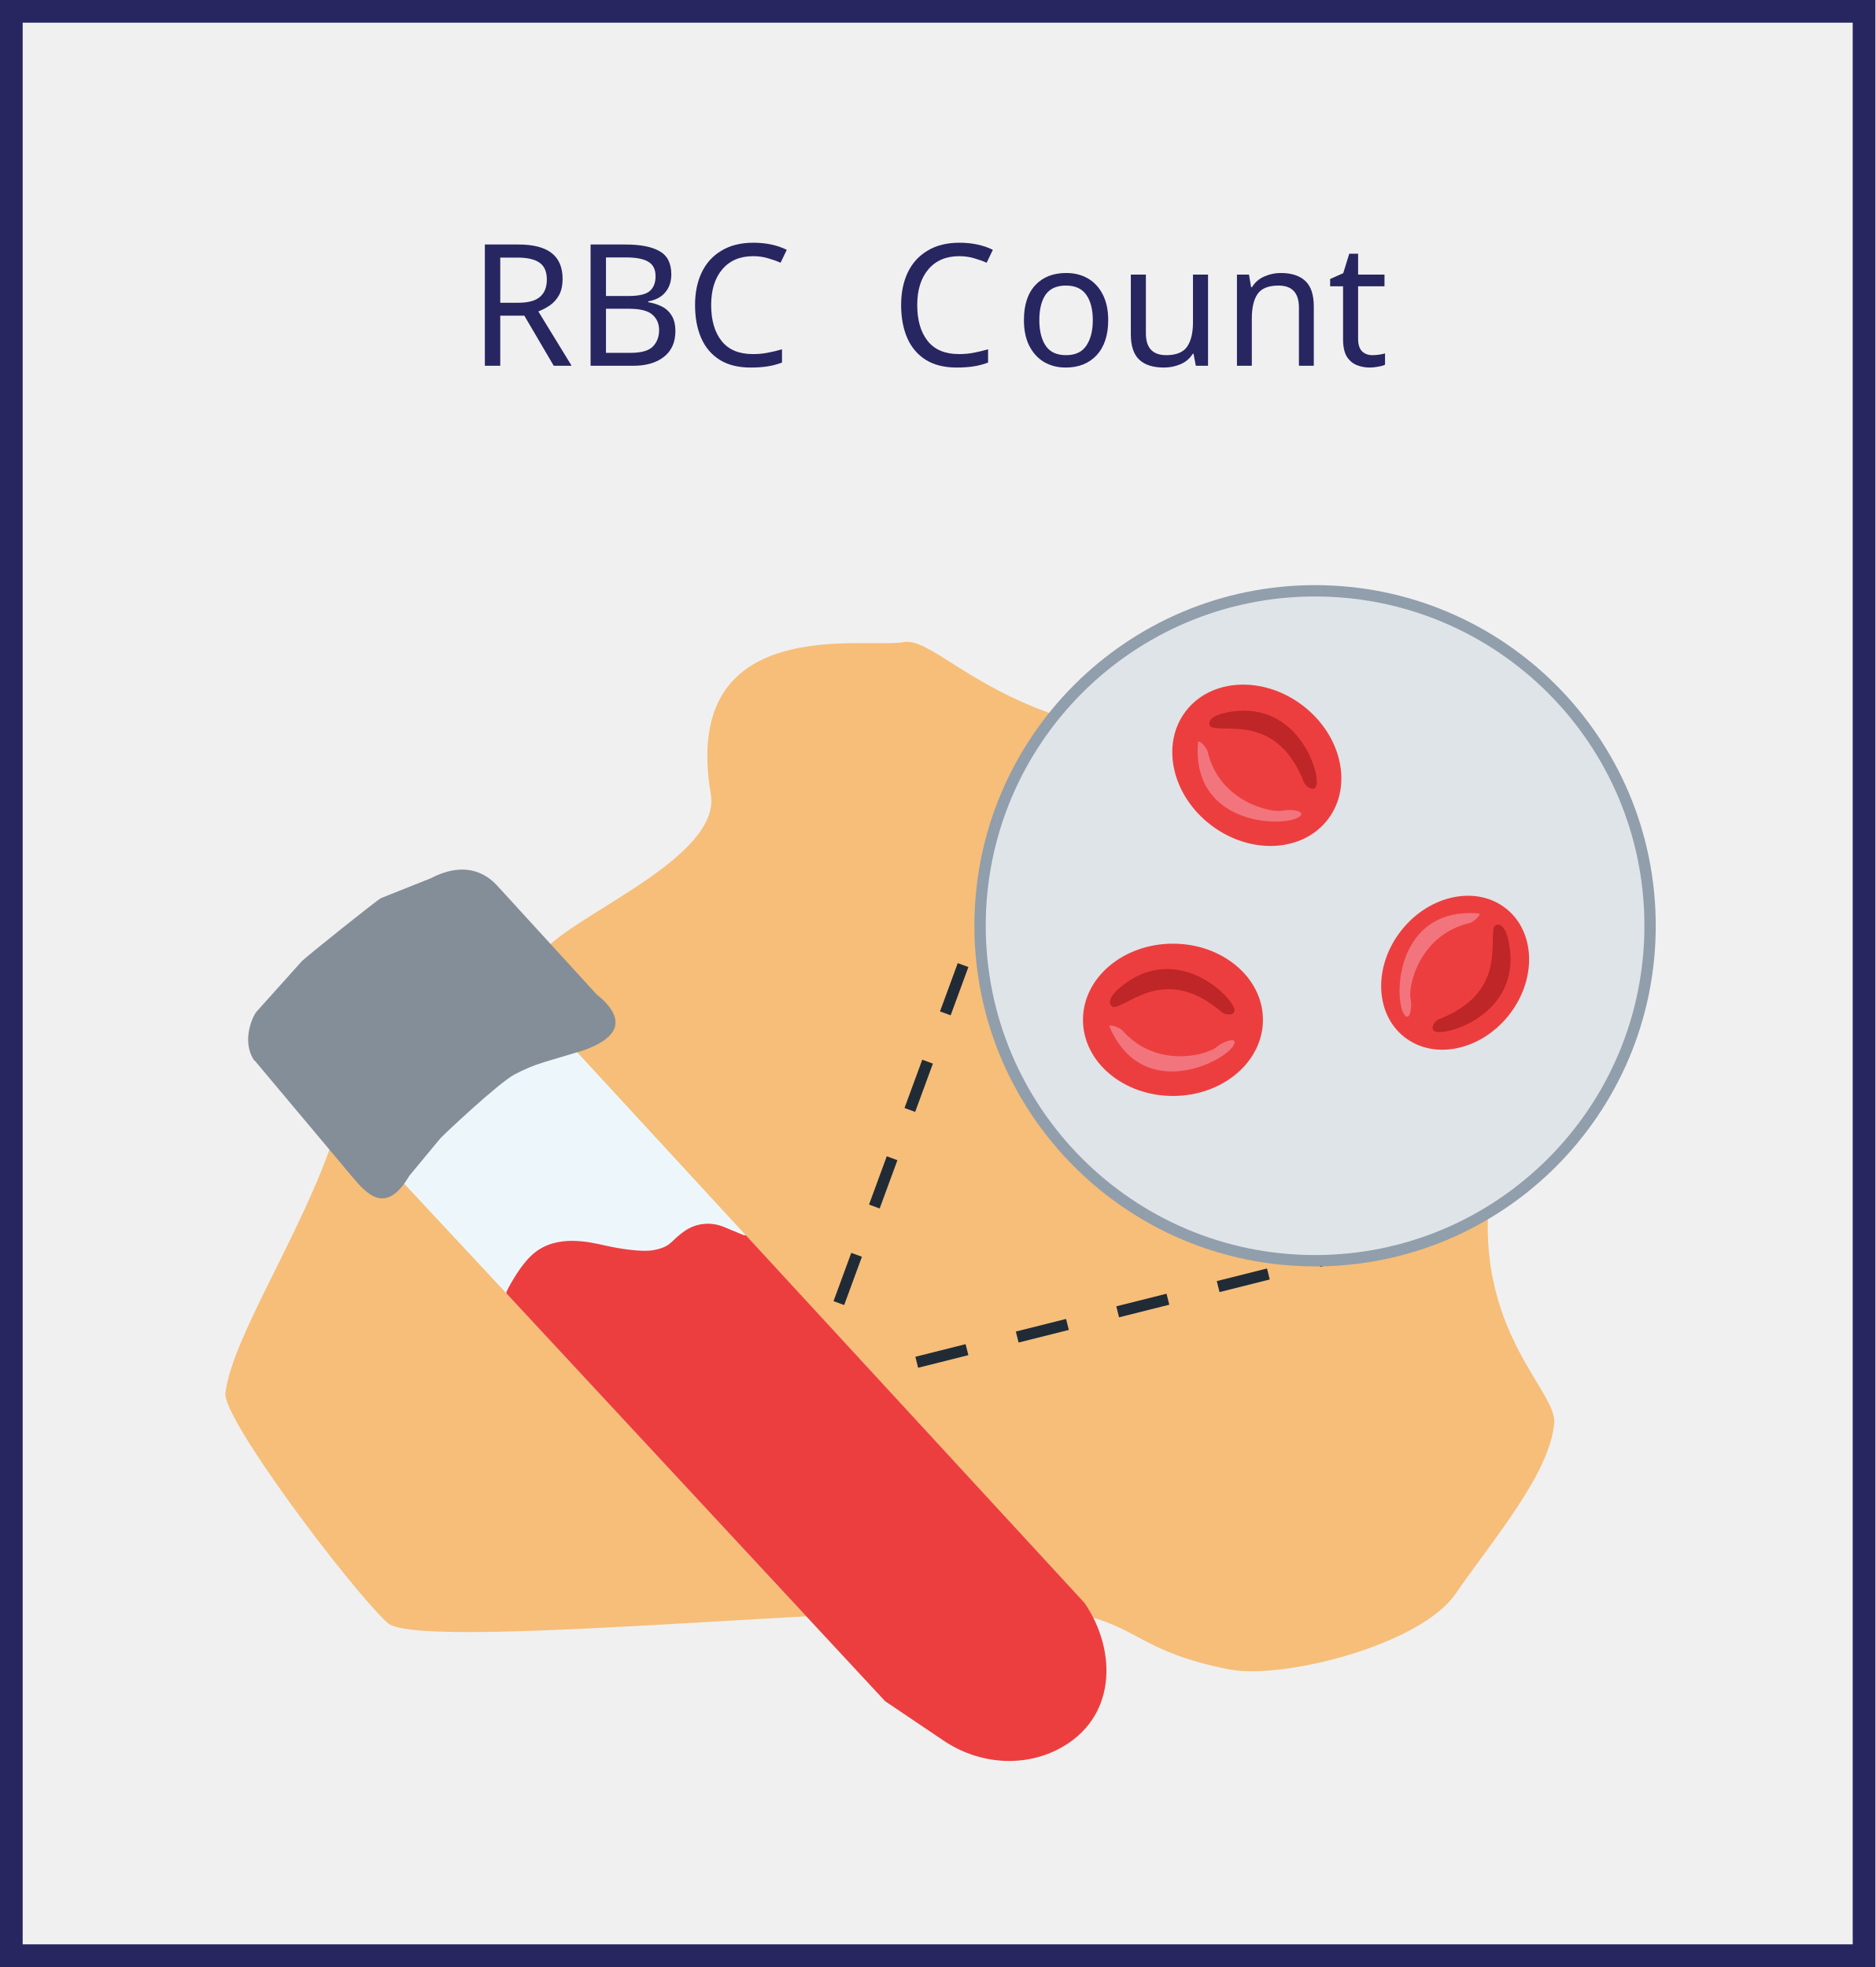
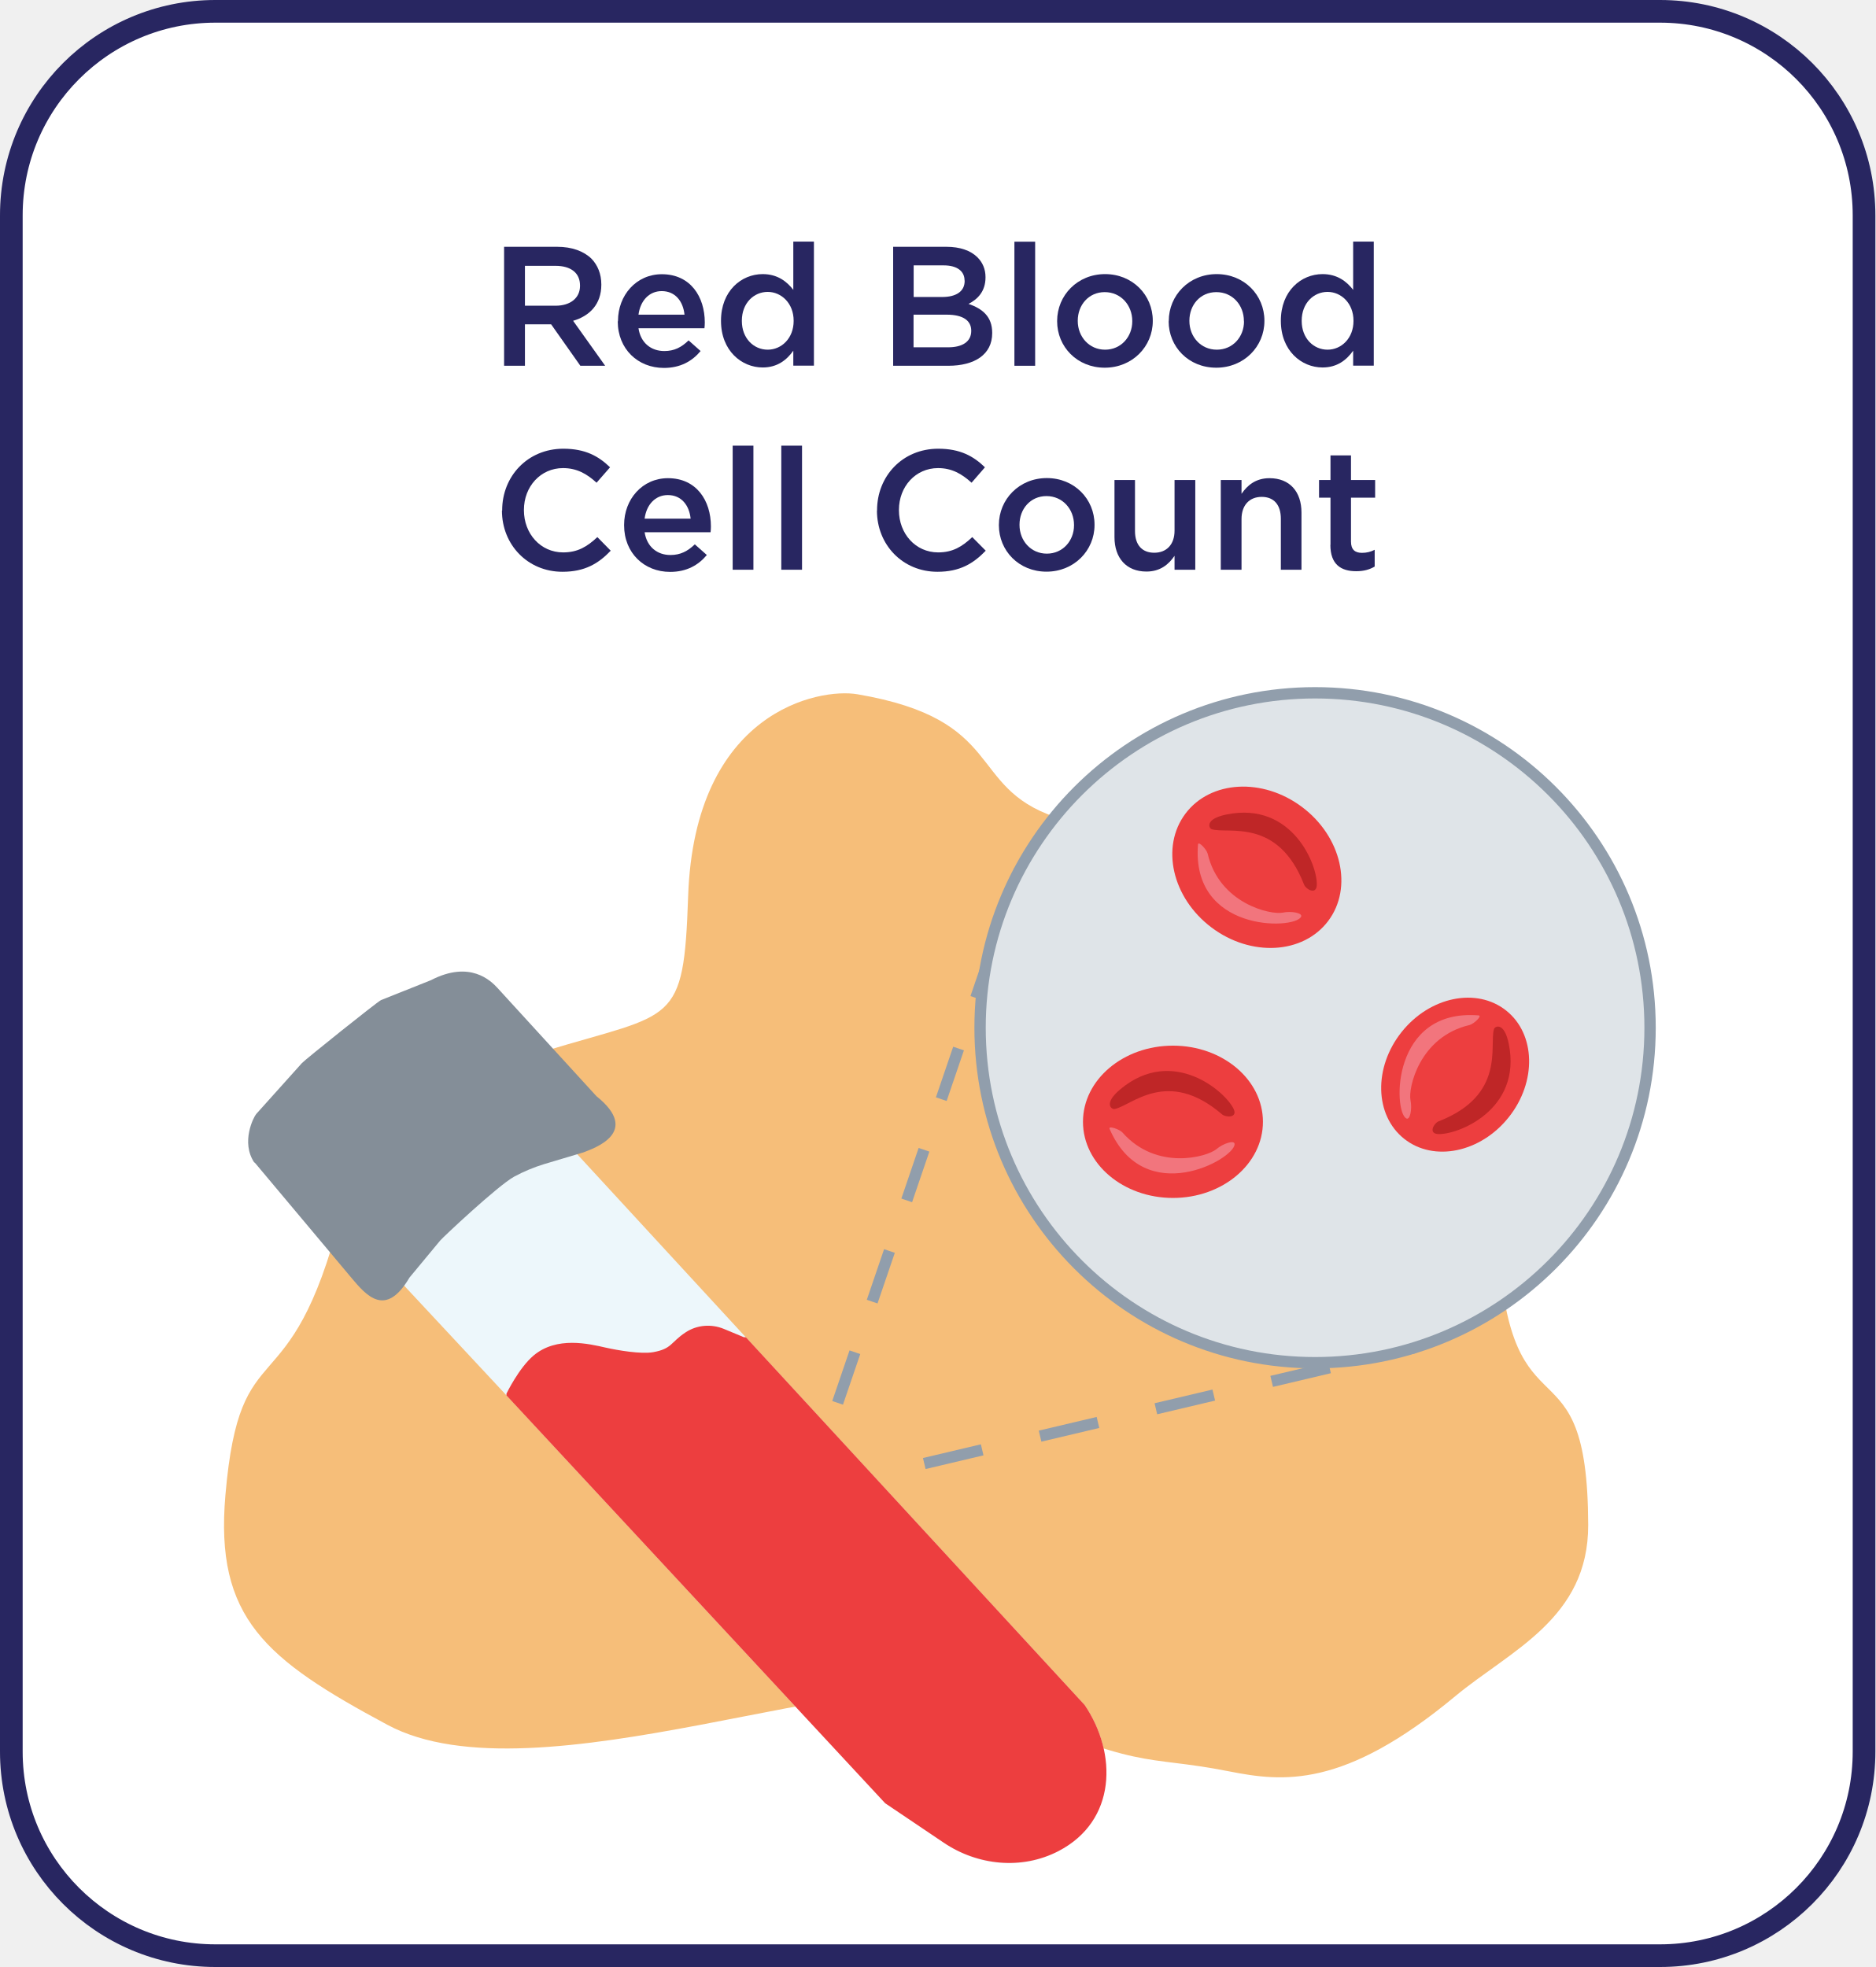
- <svg xmlns="http://www.w3.org/2000/svg" id="Cards" viewBox="0 0 165.48 173.59">
+ <svg xmlns="http://www.w3.org/2000/svg" id="Layer_2" data-name="Layer 2" viewBox="0 0 165.48 173.59">
  <defs>
    <style>
      .cls-1 {
-         stroke-dasharray: 0 0 4.57 4.57;
+         stroke-dasharray: 0 0 4.72 4.72;
      }

      .cls-1, .cls-2, .cls-3, .cls-4, .cls-5 {
        stroke-miterlimit: 10;
      }

      .cls-1, .cls-3, .cls-4, .cls-5 {
+         stroke: #919eac;
+       }
+ 
+       .cls-1, .cls-4, .cls-5 {
        fill: none;
      }

-       .cls-1, .cls-4, .cls-5 {
-         stroke: #202b36;
-       }
- 
      .cls-2 {
-         fill: #dfe4e8;
-         stroke: #919eac;
-       }
- 
-       .cls-3 {
+         fill: #fff;
        stroke: #282661;
        stroke-width: 2px;
      }

+       .cls-3 {
+         fill: #dfe4e8;
+       }
+ 
      .cls-5 {
-         stroke-dasharray: 0 0 4.54 4.54;
+         stroke-dasharray: 0 0 5.25 5.25;
      }

      .cls-6 {
-         letter-spacing: 0em;
+         fill: #282661;
+       }
+ 
+       .cls-6, .cls-7, .cls-8, .cls-9, .cls-10, .cls-11, .cls-12 {
+         stroke-width: 0px;
      }

      .cls-7 {
-         fill: #282661;
-         font-family: Gotham-Medium, Gotham;
-         font-size: 15px;
-         font-weight: 500;
+         fill: #bf2627;
      }

      .cls-8 {
-         fill: #bf2627;
-       }
- 
-       .cls-8, .cls-9, .cls-10, .cls-11, .cls-12, .cls-13 {
-         stroke-width: 0px;
+         fill: #848e98;
      }

      .cls-9 {
-         fill: #848e98;
+         fill: #ed3e3f;
      }

      .cls-10 {
-         fill: #ed3e3f;
+         fill: #edf7fb;
      }

      .cls-11 {
-         fill: #edf7fb;
+         fill: #f2757d;
      }

      .cls-12 {
-         fill: #f2757d;
-       }
- 
-       .cls-13 {
        fill: #f6be79;
      }
    </style>
  </defs>
-   <path class="cls-13" d="m30.09,98.1c4.28-17.5,16.69-12.88,18.05-14.36,2.98-3.22,15.5-8.19,14.58-13.64-2.73-16.15,13.64-12.81,17-13.43,2.2-.41,5.59,3.75,13.36,6.42,8.75,3,17.91,5.43,29.3,20.65,7.39,9.87,10.67,13.91,9.84,17.23-3.82,15.36,5.19,21.43,4.92,24.61-.38,4.42-5.13,9.93-8.74,15.12-3.12,4.48-15.21,7.56-19.97,6.62-7.88-1.55-8.06-3.89-13.54-4.92-9.77-1.84-57.71,3.61-60.7.82-3.41-3.18-14.56-18.03-14.3-20.27.61-5.33,8.06-16.08,10.2-24.84Z" />
-   <path class="cls-11" d="m23.42,91.33l21.23,22.77,33.45,36.03,5.28,3.57c2.58,1.74,5.85,2.28,8.77,1.22,6.37-2.31,6.66-8.85,3.56-13.44h0s-55.06-59.78-55.06-59.78l-17.23,9.63Z" />
-   <g>
-     <line class="cls-4" x1="87.41" y1="78.57" x2="86.54" y2="80.91" />
-     <line class="cls-5" x1="84.98" y1="85.17" x2="73.24" y2="117.12" />
-     <line class="cls-4" x1="72.46" y1="119.25" x2="71.59" y2="121.59" />
+   <g id="Cards_Updated_Copy_Outlined_" data-name="Cards (Updated | Copy Outlined)">
+     <g>
+       <rect id="Border" class="cls-2" x="1" y="1" width="163.48" height="171.59" rx="18" ry="18" />
+       <path class="cls-12" d="m30.09,107.1c4.47-17.45,8.04-11.32,18.05-14.36,11.35-3.44,12.19-2.15,12.58-13.64.56-16.37,11.58-18.41,14.94-17.83,13.13,2.24,9.65,8.15,17.42,10.82,8.75,3,17.91,5.43,29.3,20.65,7.39,9.87,9.64,13.81,9.84,17.23,1.08,17.61,7.88,7.58,7.92,24.61.02,8.28-6.88,11.08-11.74,15.12-9.84,8.18-15.21,7.56-19.97,6.62-7.88-1.55-7.26.17-21.94-6.36-9.09-4.04-39.2,9.29-52.3,2.26-10.77-5.78-15.24-9.41-14.3-20.27,1.29-15.06,5.65-7.08,10.2-24.84Z" />
+       <path class="cls-10" d="m23.42,100.33l21.23,22.77,33.45,36.03,5.28,3.57c2.58,1.74,5.85,2.28,8.77,1.22,6.37-2.31,6.66-8.85,3.56-13.44h0s-55.06-59.78-55.06-59.78l-17.23,9.63Z" />
+       <g>
+         <line class="cls-4" x1="89.96" y1="76.77" x2="89.16" y2="79.13" />
+         <line class="cls-1" x1="87.63" y1="83.6" x2="73.16" y2="126" />
+         <line class="cls-4" x1="72.4" y1="128.23" x2="71.59" y2="130.59" />
+       </g>
+       <g>
+         <line class="cls-4" x1="124.86" y1="118.92" x2="122.43" y2="119.49" />
+         <line class="cls-5" x1="117.32" y1="120.7" x2="79.01" y2="129.76" />
+         <line class="cls-4" x1="76.46" y1="130.37" x2="74.02" y2="130.94" />
+       </g>
+       <path class="cls-9" d="m44.69,122.99v.16s33.39,35.96,33.39,35.96c0,0,.02.02.03.03l5.15,3.47c3,2.03,6.9,2.42,10.12.76,5.16-2.67,5.22-8.63,2.33-12.9h0s-29.85-32.41-29.85-32.41c-.05-.05-.13-.07-.2-.04l-1.78-.74c-1.11-.46-2.38-.36-3.38.3-1.35.89-1.19,1.45-2.86,1.75-1.08.19-3.12-.16-4.19-.4-1.5-.34-4.32-1.02-6.36.69-1.3,1.09-2.4,3.37-2.4,3.37Z" />
+       <path class="cls-8" d="m22.47,102.59l8.53,10.17c1.34,1.6,3.03,3.56,5.13-.01l2.71-3.27c.22-.27,5.09-4.85,6.53-5.64.85-.46,1.74-.83,2.66-1.11l3.48-1.04c.84-.34,5.12-1.74,1.12-4.95l-8.73-9.55c-.59-.64-2.43-2.47-5.87-.69l-4.41,1.76c-.36.17-6.71,5.26-6.98,5.56l-4.03,4.49c-.23.26-1.38,2.49-.17,4.29Z" />
+       <circle class="cls-3" cx="116.04" cy="90.7" r="29.56" />
+       <ellipse class="cls-9" cx="103.5" cy="99" rx="7.94" ry="6.72" />
+       <ellipse class="cls-9" cx="110.9" cy="76.53" rx="6.65" ry="7.88" transform="translate(-16.93 119.14) rotate(-53.04)" />
+       <ellipse class="cls-9" cx="128.4" cy="94.83" rx="7.23" ry="6.04" transform="translate(-25.76 136.24) rotate(-51.48)" />
+       <g>
+         <path class="cls-7" d="m106.92,73.18c-.25-.08-.65-.9,1.3-1.3,5.87-1.2,8.08,4.58,7.97,6.26-.06.86-.97.33-1.12-.07-2.32-5.96-6.73-4.44-8.15-4.89Z" />
+         <path class="cls-11" d="m106.56,75.33c-.08-.35-.82-1.16-.85-.8-.62,7.71,8.43,7.54,9.09,6.39.2-.35-.86-.54-1.61-.38-1.04.22-5.59-.77-6.63-5.21Z" />
+       </g>
+       <g>
+         <path class="cls-7" d="m131.83,90.81c.08-.25.9-.65,1.3,1.3,1.2,5.87-4.58,8.08-6.26,7.97-.86-.06-.33-.97.07-1.12,5.96-2.32,4.44-6.73,4.89-8.15Z" />
+         <path class="cls-11" d="m129.67,90.46c.35-.08,1.16-.82.8-.85-7.71-.62-7.54,8.43-6.39,9.09.35.2.54-.86.38-1.61-.22-1.04.77-5.59,5.21-6.63Z" />
+       </g>
+       <g>
+         <path class="cls-7" d="m98.34,97.87c-.26.05-1-.49.54-1.76,4.61-3.83,9.28.24,9.98,1.77.36.79-.7.74-1.02.47-4.85-4.17-8.03-.74-9.49-.48Z" />
+         <path class="cls-11" d="m99.04,99.94c-.24-.27-1.27-.64-1.13-.31,3.08,7.09,10.99,2.68,11.03,1.35.01-.41-1.01-.07-1.6.43-.82.69-5.29,1.95-8.3-1.47Z" />
+       </g>
+       <g>
+         <path class="cls-6" d="m44.48,21.78h4.68c1.32,0,2.35.39,3.03,1.05.55.57.87,1.35.87,2.27v.03c0,1.73-1.04,2.76-2.49,3.18l2.83,3.97h-2.19l-2.58-3.66h-2.31v3.66h-1.84v-10.5Zm4.54,5.2c1.32,0,2.16-.69,2.16-1.75v-.03c0-1.12-.81-1.74-2.17-1.74h-2.69v3.52h2.7Z" />
+         <path class="cls-6" d="m54.53,28.35v-.03c0-2.26,1.61-4.12,3.87-4.12,2.52,0,3.79,1.98,3.79,4.26,0,.17-.01.33-.03.51h-5.82c.19,1.29,1.11,2.01,2.28,2.01.88,0,1.51-.33,2.14-.94l1.06.94c-.75.9-1.79,1.49-3.24,1.49-2.29,0-4.07-1.67-4.07-4.11Zm5.87-.58c-.12-1.17-.81-2.08-2.01-2.08-1.11,0-1.89.85-2.05,2.08h4.06Z" />
+         <path class="cls-6" d="m63.62,28.33v-.03c0-2.62,1.79-4.11,3.68-4.11,1.3,0,2.13.65,2.7,1.39v-4.26h1.82v10.95h-1.82v-1.32c-.58.82-1.41,1.48-2.7,1.48-1.86,0-3.68-1.48-3.68-4.11Zm6.41,0v-.03c0-1.53-1.08-2.54-2.29-2.54s-2.28.98-2.28,2.54v.03c0,1.53,1.05,2.53,2.28,2.53s2.29-1.02,2.29-2.53Z" />
+         <path class="cls-6" d="m78.8,21.78h4.71c1.2,0,2.14.33,2.74.93.46.46.71,1.05.71,1.74v.03c0,1.26-.72,1.94-1.5,2.34,1.23.42,2.09,1.12,2.09,2.55v.03c0,1.88-1.54,2.88-3.88,2.88h-4.86v-10.5Zm6.31,2.97c0-.82-.66-1.33-1.84-1.33h-2.65v2.79h2.52c1.18,0,1.98-.46,1.98-1.42v-.03Zm-1.58,3.02h-2.92v2.88h3.06c1.25,0,2.03-.5,2.03-1.44v-.03c0-.88-.71-1.41-2.16-1.41Z" />
+         <path class="cls-6" d="m89.51,21.33h1.83v10.95h-1.83v-10.95Z" />
+         <path class="cls-6" d="m93.28,28.36v-.03c0-2.27,1.8-4.14,4.23-4.14s4.21,1.85,4.21,4.11v.03c0,2.25-1.8,4.12-4.24,4.12s-4.2-1.85-4.2-4.1Zm6.63,0v-.03c0-1.4-1.01-2.55-2.43-2.55s-2.38,1.14-2.38,2.52v.03c0,1.38,1,2.53,2.41,2.53s2.4-1.14,2.4-2.5Z" />
+         <path class="cls-6" d="m103.13,28.36v-.03c0-2.27,1.8-4.14,4.23-4.14s4.21,1.85,4.21,4.11v.03c0,2.25-1.8,4.12-4.25,4.12s-4.2-1.85-4.2-4.1Zm6.63,0v-.03c0-1.4-1-2.55-2.43-2.55s-2.38,1.14-2.38,2.52v.03c0,1.38,1,2.53,2.42,2.53s2.4-1.14,2.4-2.5Z" />
+         <path class="cls-6" d="m113.02,28.33v-.03c0-2.62,1.79-4.11,3.68-4.11,1.3,0,2.13.65,2.7,1.39v-4.26h1.82v10.95h-1.82v-1.32c-.58.82-1.41,1.48-2.7,1.48-1.86,0-3.68-1.48-3.68-4.11Zm6.41,0v-.03c0-1.53-1.08-2.54-2.29-2.54s-2.28.98-2.28,2.54v.03c0,1.53,1.05,2.53,2.28,2.53s2.29-1.02,2.29-2.53Z" />
+         <path class="cls-6" d="m44.31,45.06v-.03c0-2.99,2.24-5.43,5.4-5.43,1.95,0,3.12.67,4.12,1.64l-1.19,1.36c-.85-.78-1.74-1.29-2.96-1.29-1.98,0-3.45,1.63-3.45,3.69v.03c0,2.06,1.46,3.72,3.46,3.72,1.29,0,2.12-.51,3.02-1.35l1.18,1.2c-1.09,1.14-2.29,1.86-4.26,1.86-3.07,0-5.34-2.39-5.34-5.4Z" />
+         <path class="cls-6" d="m55.07,46.35v-.03c0-2.26,1.61-4.12,3.87-4.12,2.52,0,3.79,1.98,3.79,4.26,0,.17-.01.33-.03.51h-5.82c.2,1.29,1.11,2.01,2.28,2.01.88,0,1.51-.33,2.15-.94l1.06.94c-.75.9-1.79,1.49-3.24,1.49-2.29,0-4.06-1.67-4.06-4.11Zm5.87-.58c-.12-1.17-.81-2.08-2.01-2.08-1.11,0-1.89.85-2.05,2.08h4.07Z" />
+         <path class="cls-6" d="m64.65,39.33h1.83v10.95h-1.83v-10.95Z" />
+         <path class="cls-6" d="m68.94,39.33h1.83v10.95h-1.83v-10.95Z" />
+         <path class="cls-6" d="m77.39,45.06v-.03c0-2.99,2.23-5.43,5.4-5.43,1.95,0,3.12.67,4.12,1.64l-1.18,1.36c-.86-.78-1.74-1.29-2.96-1.29-1.98,0-3.45,1.63-3.45,3.69v.03c0,2.06,1.46,3.72,3.46,3.72,1.29,0,2.12-.51,3.01-1.35l1.19,1.2c-1.1,1.14-2.29,1.86-4.26,1.86-3.08,0-5.34-2.39-5.34-5.4Z" />
+         <path class="cls-6" d="m88.14,46.36v-.03c0-2.27,1.8-4.14,4.23-4.14s4.21,1.85,4.21,4.11v.03c0,2.25-1.8,4.12-4.24,4.12s-4.2-1.85-4.2-4.1Zm6.63,0v-.03c0-1.4-1.01-2.55-2.43-2.55s-2.38,1.14-2.38,2.52v.03c0,1.38,1,2.53,2.41,2.53s2.4-1.14,2.4-2.5Z" />
+         <path class="cls-6" d="m98.34,47.4v-5.04h1.81v4.5c0,1.23.62,1.92,1.7,1.92s1.79-.72,1.79-1.95v-4.47h1.83v7.92h-1.83v-1.23c-.51.75-1.25,1.39-2.48,1.39-1.78,0-2.82-1.2-2.82-3.04Z" />
+         <path class="cls-6" d="m107.72,42.36h1.83v1.22c.51-.74,1.24-1.38,2.47-1.38,1.79,0,2.82,1.2,2.82,3.03v5.05h-1.82v-4.5c0-1.23-.61-1.93-1.69-1.93s-1.78.73-1.78,1.96v4.47h-1.83v-7.92Z" />
+         <path class="cls-6" d="m117.4,48.09v-4.17h-1.01v-1.56h1.01v-2.17h1.81v2.17h2.13v1.56h-2.13v3.88c0,.71.36.99.97.99.41,0,.77-.09,1.12-.27v1.48c-.45.26-.94.41-1.63.41-1.33,0-2.28-.58-2.28-2.33Z" />
+       </g>
+     </g>
  </g>
-   <g>
-     <line class="cls-4" x1="118.78" y1="110.71" x2="116.36" y2="111.32" />
-     <line class="cls-1" x1="111.92" y1="112.43" x2="78.67" y2="120.78" />
-     <line class="cls-4" x1="76.45" y1="121.33" x2="74.02" y2="121.94" />
-   </g>
-   <path class="cls-10" d="m44.69,113.99v.16s33.39,35.96,33.39,35.96c0,0,.02.02.03.03l5.15,3.47c3,2.03,6.9,2.42,10.12.76,5.16-2.67,5.22-8.63,2.33-12.9h0s-29.85-32.41-29.85-32.41c-.05-.05-.13-.07-.2-.04l-1.78-.74c-1.11-.46-2.38-.36-3.38.3-1.35.89-1.19,1.45-2.86,1.75-1.08.19-3.12-.16-4.19-.4-1.5-.34-4.32-1.02-6.36.69-1.3,1.09-2.4,3.37-2.4,3.37Z" />
-   <path class="cls-9" d="m22.47,93.59l8.53,10.17c1.34,1.6,3.03,3.56,5.13-.01l2.71-3.27c.22-.27,5.09-4.85,6.53-5.64.85-.46,1.74-.83,2.66-1.11l3.48-1.04c.84-.34,5.12-1.74,1.12-4.95l-8.73-9.55c-.59-.64-2.43-2.47-5.87-.69l-4.41,1.76c-.36.17-6.71,5.26-6.98,5.56l-4.03,4.49c-.23.26-1.38,2.49-.17,4.29Z" />
-   <circle class="cls-2" cx="116.04" cy="81.7" r="29.56" />
-   <ellipse class="cls-10" cx="103.5" cy="90" rx="7.94" ry="6.72" />
-   <ellipse class="cls-10" cx="110.9" cy="67.53" rx="6.65" ry="7.88" transform="translate(-9.74 115.55) rotate(-53.04)" />
-   <ellipse class="cls-10" cx="128.4" cy="85.83" rx="7.23" ry="6.04" transform="translate(-18.72 132.85) rotate(-51.48)" />
-   <g>
-     <path class="cls-8" d="m106.92,64.18c-.25-.08-.65-.9,1.3-1.3,5.87-1.2,8.08,4.58,7.97,6.26-.06.86-.97.33-1.12-.07-2.32-5.96-6.73-4.44-8.15-4.89Z" />
-     <path class="cls-12" d="m106.56,66.33c-.08-.35-.82-1.16-.85-.8-.62,7.71,8.43,7.54,9.09,6.39.2-.35-.86-.54-1.61-.38-1.04.22-5.59-.77-6.63-5.21Z" />
-   </g>
-   <g>
-     <path class="cls-8" d="m131.83,81.81c.08-.25.9-.65,1.3,1.3,1.2,5.87-4.58,8.08-6.26,7.97-.86-.06-.33-.97.07-1.12,5.96-2.32,4.44-6.73,4.89-8.15Z" />
-     <path class="cls-12" d="m129.67,81.46c.35-.08,1.16-.82.8-.85-7.71-.62-7.54,8.43-6.39,9.09.35.2.54-.86.38-1.61-.22-1.04.77-5.59,5.21-6.63Z" />
-   </g>
-   <g>
-     <path class="cls-8" d="m98.34,88.87c-.26.05-1-.49.54-1.76,4.61-3.83,9.28.24,9.98,1.77.36.79-.7.74-1.02.47-4.85-4.17-8.03-.74-9.49-.48Z" />
-     <path class="cls-12" d="m99.04,90.94c-.24-.27-1.27-.64-1.13-.31,3.08,7.09,10.99,2.68,11.03,1.35.01-.41-1.01-.07-1.6.43-.82.69-5.29,1.95-8.3-1.47Z" />
-   </g>
-   <text class="cls-7" transform="translate(41.33 32.28)">
-     <tspan x="0" y="0">RBC </tspan>
-     <tspan class="cls-6" x="37.26" y="0">C</tspan>
-     <tspan x="48.19" y="0">ount</tspan>
-   </text>
-   <rect id="Border" class="cls-3" x="1" y="1" width="163.48" height="171.59" />
</svg>
